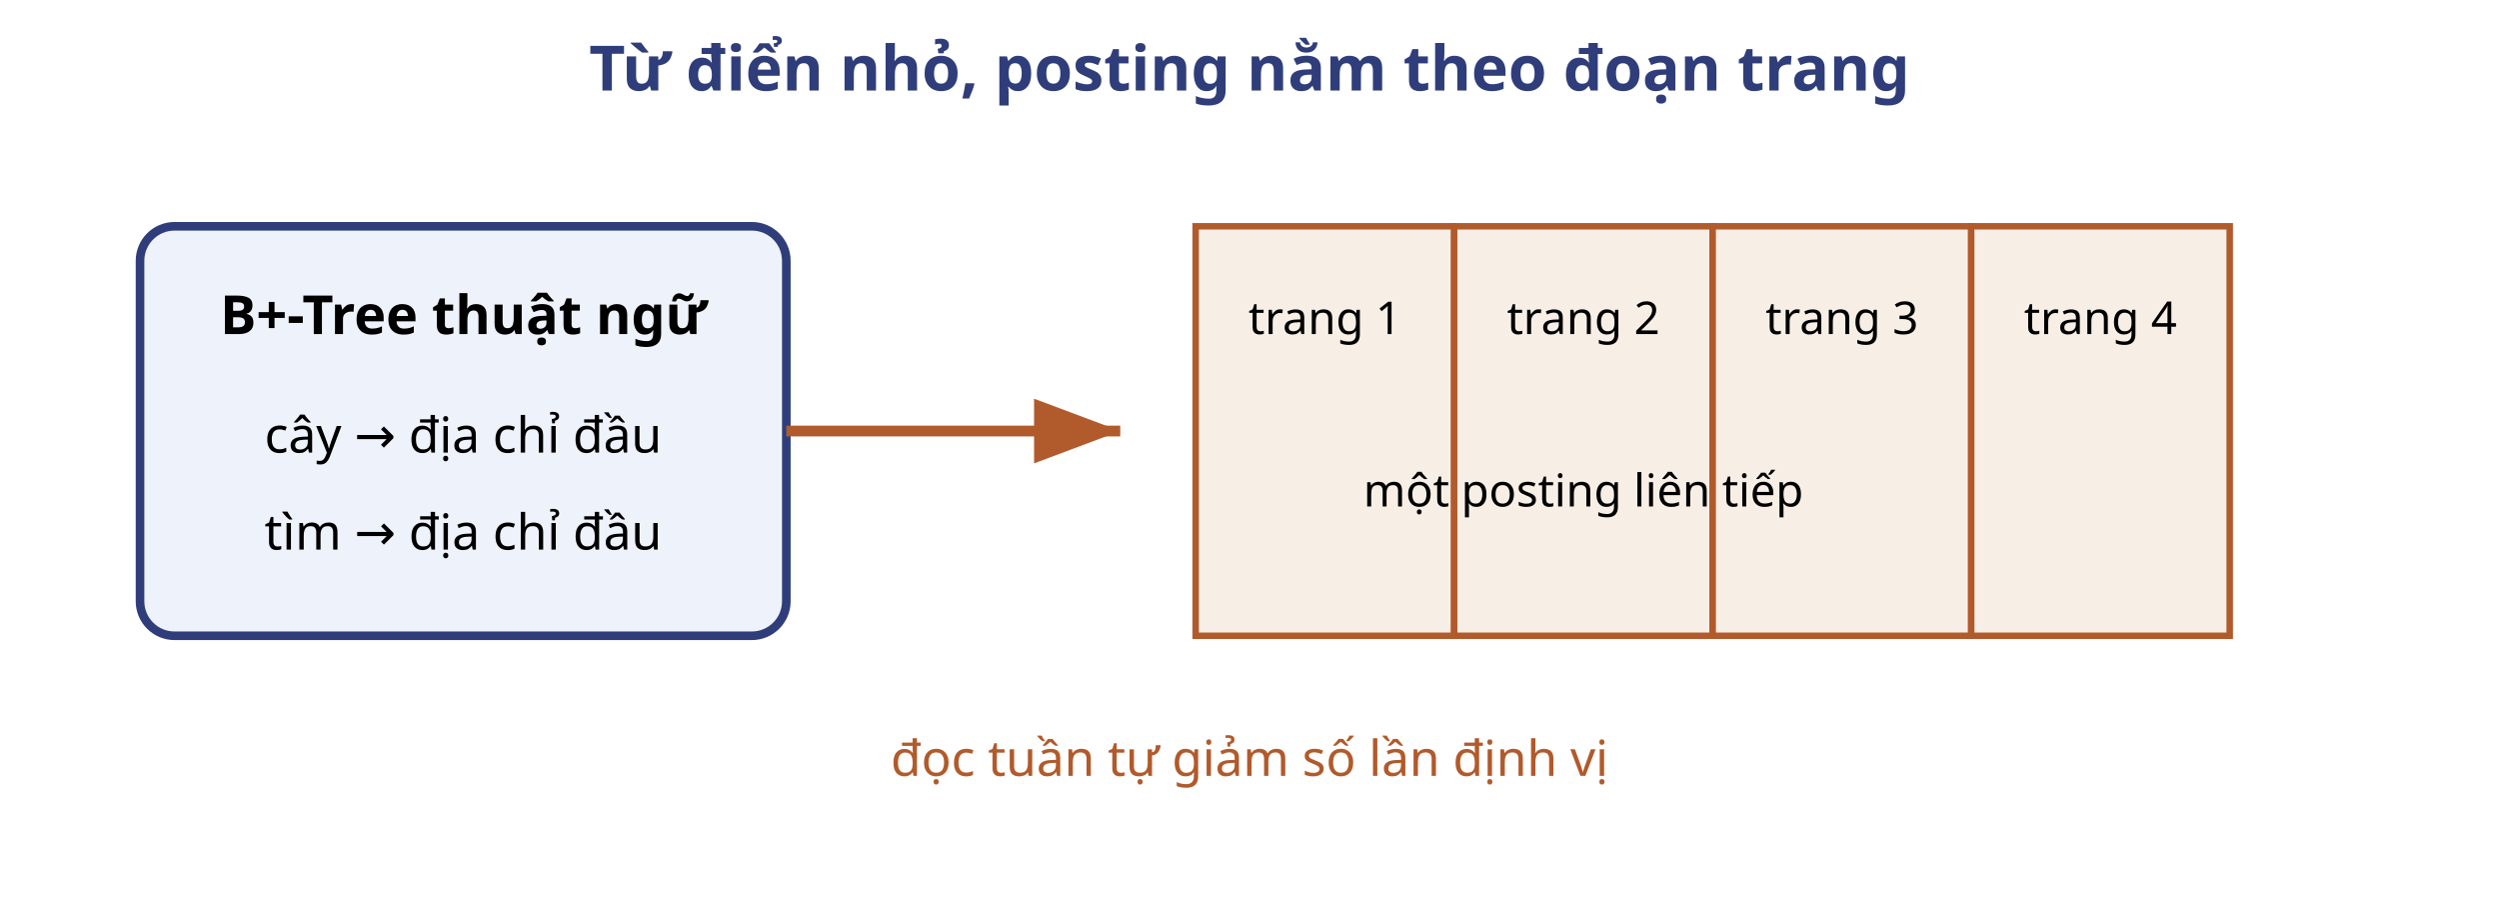
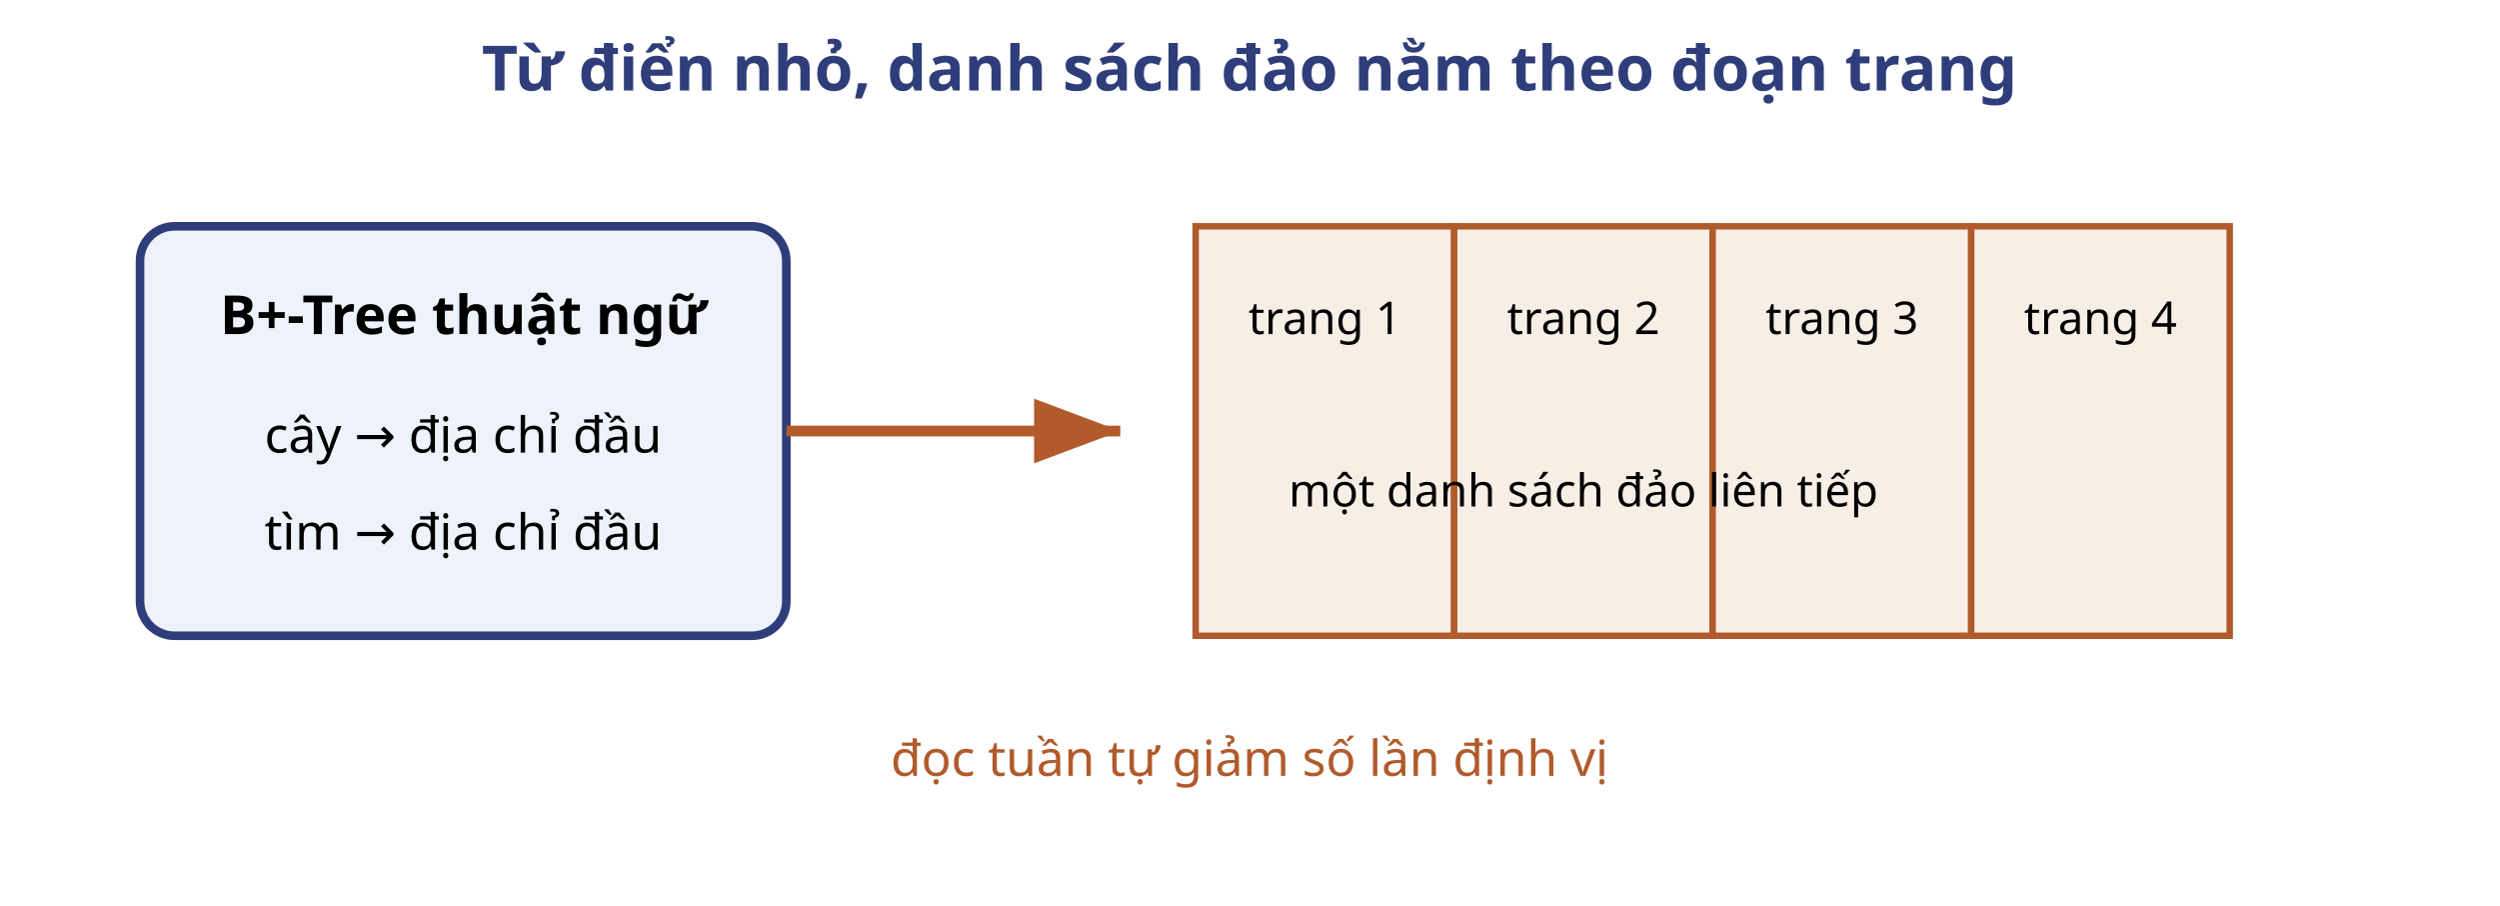
- <svg xmlns="http://www.w3.org/2000/svg" viewBox="0 0 1160 420" role="img" aria-label="B cộng tree ánh xạ thuật ngữ tới các trang posting liên tiếp trên đĩa">
+ <svg xmlns="http://www.w3.org/2000/svg" viewBox="0 0 1160 420" role="img" aria-label="B cộng tree ánh xạ thuật ngữ tới các trang danh sách đảo liên tiếp trên đĩa">
  <defs>
    <marker id="a" markerWidth="9" markerHeight="9" refX="8" refY="3" orient="auto">
      <path d="M0 0L8 3 0 6Z" fill="#B15A2B" />
    </marker>
  </defs>
  <g font-family="sans-serif" text-anchor="middle">
-     <text x="580" y="42" font-size="29" font-weight="700" fill="#2F3E7A">Từ điển nhỏ, posting nằm theo đoạn trang</text>
+     <text x="580" y="42" font-size="29" font-weight="700" fill="#2F3E7A">Từ điển nhỏ, danh sách đảo nằm theo đoạn trang</text>
    <rect x="65" y="105" width="300" height="190" rx="16" fill="#EEF2FA" stroke="#2F3E7A" stroke-width="4" />
    <text x="215" y="155" font-size="25" font-weight="700">B+-Tree thuật ngữ</text>
    <text x="215" y="210" font-size="23">cây → địa chỉ đầu</text>
    <text x="215" y="255" font-size="23">tìm → địa chỉ đầu</text>
    <path d="M365 200H520" stroke="#B15A2B" stroke-width="5" marker-end="url(#a)" />
    <g fill="#F7EFE6" stroke="#B15A2B" stroke-width="3">
      <rect x="555" y="105" width="120" height="190" />
      <rect x="675" y="105" width="120" height="190" />
      <rect x="795" y="105" width="120" height="190" />
      <rect x="915" y="105" width="120" height="190" />
    </g>
    <g font-size="21">
      <text x="615" y="155">trang 1</text>
      <text x="735" y="155">trang 2</text>
      <text x="855" y="155">trang 3</text>
      <text x="975" y="155">trang 4</text>
-       <text x="735" y="235">một posting liên tiếp</text>
+       <text x="735" y="235">một danh sách đảo liên tiếp</text>
    </g>
    <text x="580" y="360" font-size="23" fill="#B15A2B">đọc tuần tự giảm số lần định vị</text>
  </g>
</svg>
